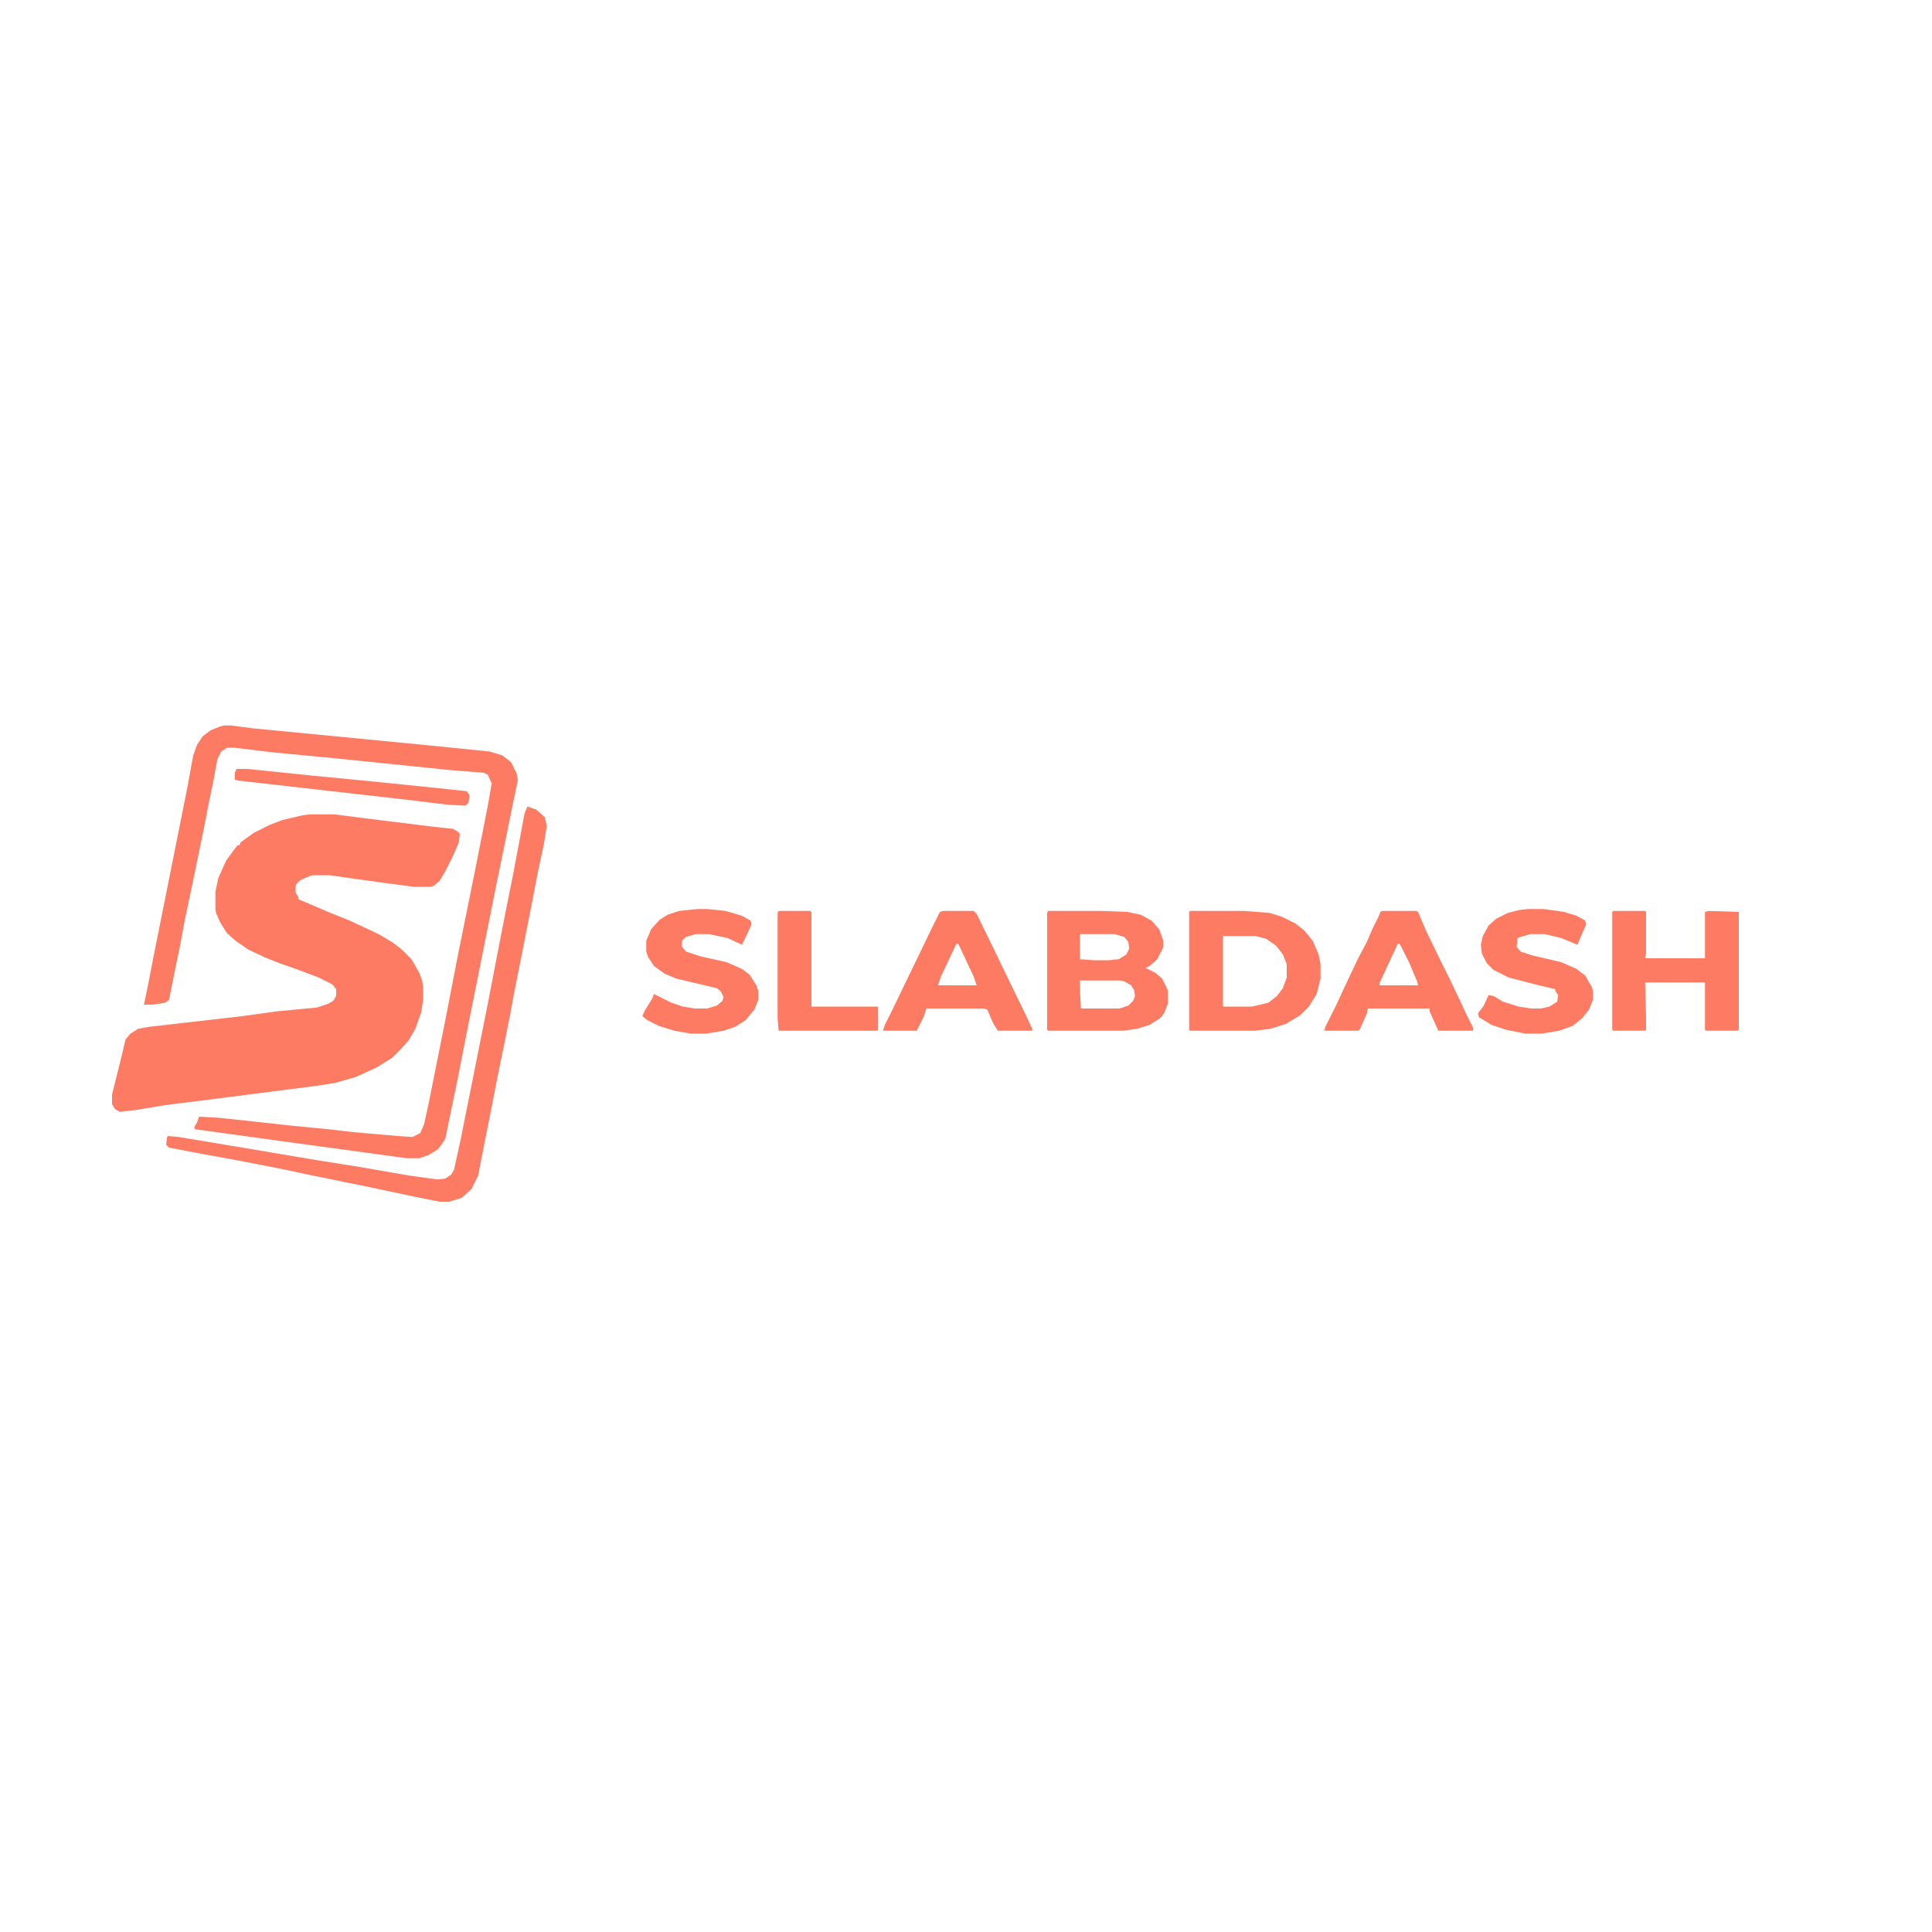
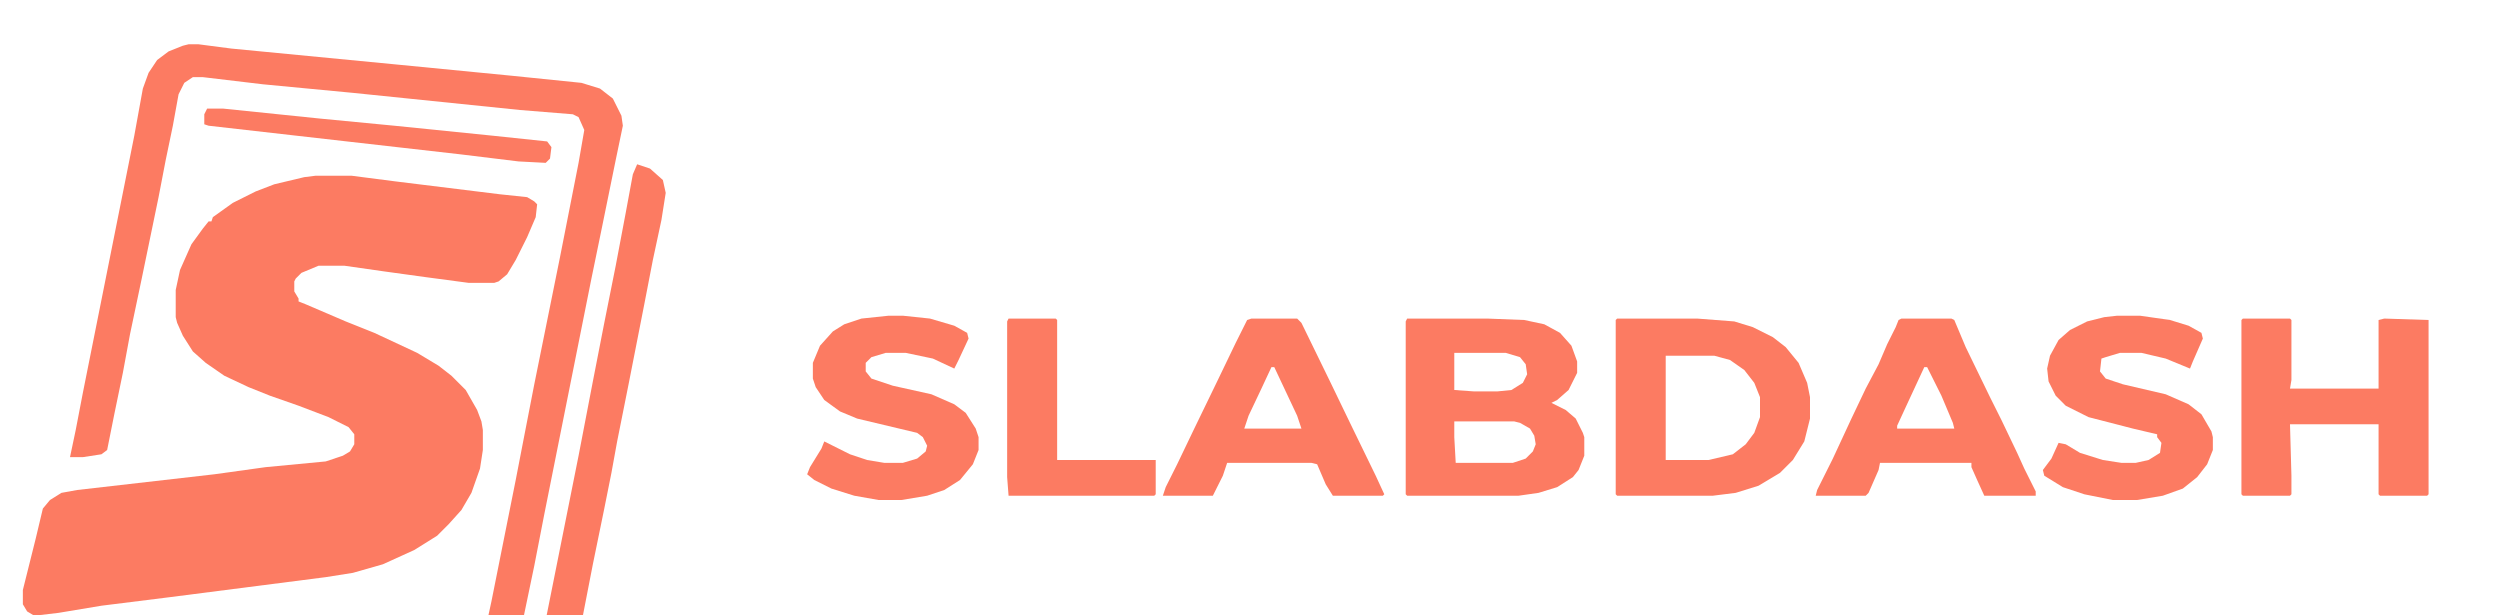
- <svg xmlns="http://www.w3.org/2000/svg" version="1.1" viewBox="0 0 2000 2000" width="500" height="500">
+ <svg xmlns="http://www.w3.org/2000/svg" version="1.1" viewBox="100 720 1750 430" width="1750" height="430">
  <path transform="translate(321,843)" d="m0 0h25l31 4 73 9 19 2 5 3 2 2-1 9-6 14-8 16-6 10-6 5-3 1h-18l-30-4-29-4-28-4h-18l-12 5-4 4-1 2v7l3 5v2l5 2 28 12 20 8 30 14 15 9 9 7 10 10 8 14 3 8 1 6v14l-2 13-6 17-7 12-9 10-8 8-16 10-22 10-21 6-19 3-109 14-48 6-30 5-17 2-5-3-3-5v-10l9-36 5-21 5-6 8-5 11-2 96-11 36-5 42-4 12-4 5-3 3-5v-7l-4-5-14-7-21-8-20-7-15-6-17-8-13-9-9-8-7-11-4-9-1-4v-19l3-14 8-18 8-11 4-5h2l1-3 14-10 16-8 13-5 21-5z" fill="#FC7B62" />
  <path transform="translate(232,751)" d="m0 0h7l23 3 114 11 82 8 49 5 13 4 9 7 6 12 1 7-5 24-10 49-7 34-33 165-7 36-10 48-3 15-4 6-4 5-10 6-9 3h-13l-132-18-87-12-1-2 3-5 2-6 19 1 38 4 36 4 41 4 26 3 46 4 15 1 8-4 4-9 5-23 17-85 6-31 7-36 18-89 13-66 4-23-4-9-4-2-37-3-117-12-63-6-42-5h-7l-6 4-4 8-4 22-5 24-5 26-12 58-8 38-5 27-6 29-5 25-4 3-13 2h-9l4-19 5-26 36-180 6-33 4-11 6-9 8-6 10-4z" fill="#FC7B62" />
  <path transform="translate(546,835)" d="m0 0 9 3 9 8 2 9-3 19-6 28-6 31-11 56-8 40-4 22-5 25-8 39-7 36-7 35-6 31-7 14-10 9-13 4h-10l-25-5-52-11-59-12-23-5-46-9-49-9-26-5-3-3 1-8 1-1 11 1 60 10 77 13 50 8 52 9 29 4 8-1 6-4 3-5 7-32 28-140 10-52 8-41 8-40 7-37 5-27z" fill="#FC7B62" />
  <path transform="translate(1085,943)" d="m0 0h56l26 1 14 3 11 6 8 9 4 11v8l-6 12-8 7-4 2 10 5 7 6 5 10 1 3v13l-4 10-4 5-11 7-13 4-14 2h-78l-1-1v-121zm33 24v26l14 1h16l10-1 8-5 3-6-1-7-4-5-10-3zm0 48v11l1 18h40l9-3 5-5 2-5-1-6-3-5-7-4-4-1z" fill="#FC7B62" />
  <path transform="translate(1232,943)" d="m0 0h56l26 2 13 4 14 7 9 7 9 11 6 14 2 10v15l-4 16-8 13-9 9-15 9-16 5-16 2h-67l-1-1v-122zm34 26v73h30l17-4 9-7 6-8 4-11v-14l-4-10-7-9-10-7-11-3z" fill="#FC7B62" />
  <path transform="translate(1670,943)" d="m0 0h33l1 1v42l-1 6h62v-48l4-1 31 1v122l-1 1h-33l-1-1v-49h-62l1 36v13l-1 1h-33l-1-1v-122z" fill="#FC7B62" />
  <path transform="translate(1431,943)" d="m0 0h35l2 1 8 19 17 35 8 16 11 23 5 11 8 16v3h-36l-5-11-4-9v-3h-64l-1 5-7 16-2 2h-35l1-4 11-22 13-28 10-21 9-17 6-14 6-12 2-5zm16 34-13 28-6 13v2h40l-1-4-8-19-10-20z" fill="#FC7B62" />
  <path transform="translate(976,943)" d="m0 0h32l3 3 20 41 14 29 18 37 6 13-1 1h-35l-5-8-6-14-4-1h-59l-3 9-7 14h-35l2-6 8-16 12-25 16-33 13-27 8-16zm14 34-7 15-9 19-3 9h40l-3-9-16-34z" fill="#FC7B62" />
  <path transform="translate(722,941)" d="m0 0h10l19 2 17 5 9 5 1 4-7 15-3 6-15-7-19-4h-14l-10 3-4 4v6l4 5 15 5 27 6 16 7 8 6 7 11 2 6v9l-4 10-9 11-11 7-12 4-18 3h-16l-17-3-16-5-12-6-5-4 2-5 8-13 2-5 18 9 12 4 12 2h13l10-3 6-5 1-4-3-6-4-3-42-10-12-5-11-8-6-9-2-6v-11l5-12 9-10 8-5 12-4z" fill="#FC7B62" />
  <path transform="translate(1582,941)" d="m0 0h16l21 3 13 4 9 5 1 4-7 16-2 5-17-7-17-4h-15l-10 3-3 1-1 9 4 5 12 4 30 7 16 7 9 7 7 12 1 4v9l-4 10-7 9-10 8-14 5-18 3h-17l-20-4-15-5-13-8-1-4 6-8 5-11 5 1 10 6 16 5 13 2h10l9-2 8-5 1-7-3-4v-2l-17-4-31-8-16-8-7-7-5-10-1-9 2-9 6-11 8-7 12-6 12-3z" fill="#FC7B62" />
  <path transform="translate(806,943)" d="m0 0h33l1 1v98h69v24l-1 1h-102l-1-13v-109z" fill="#FC7B62" />
  <path transform="translate(245,796)" d="m0 0h11l68 7 52 5 69 7 38 4 3 4-1 8-3 3-19-1-41-5-176-20-3-1v-7z" fill="#FC7B62" />
</svg>
